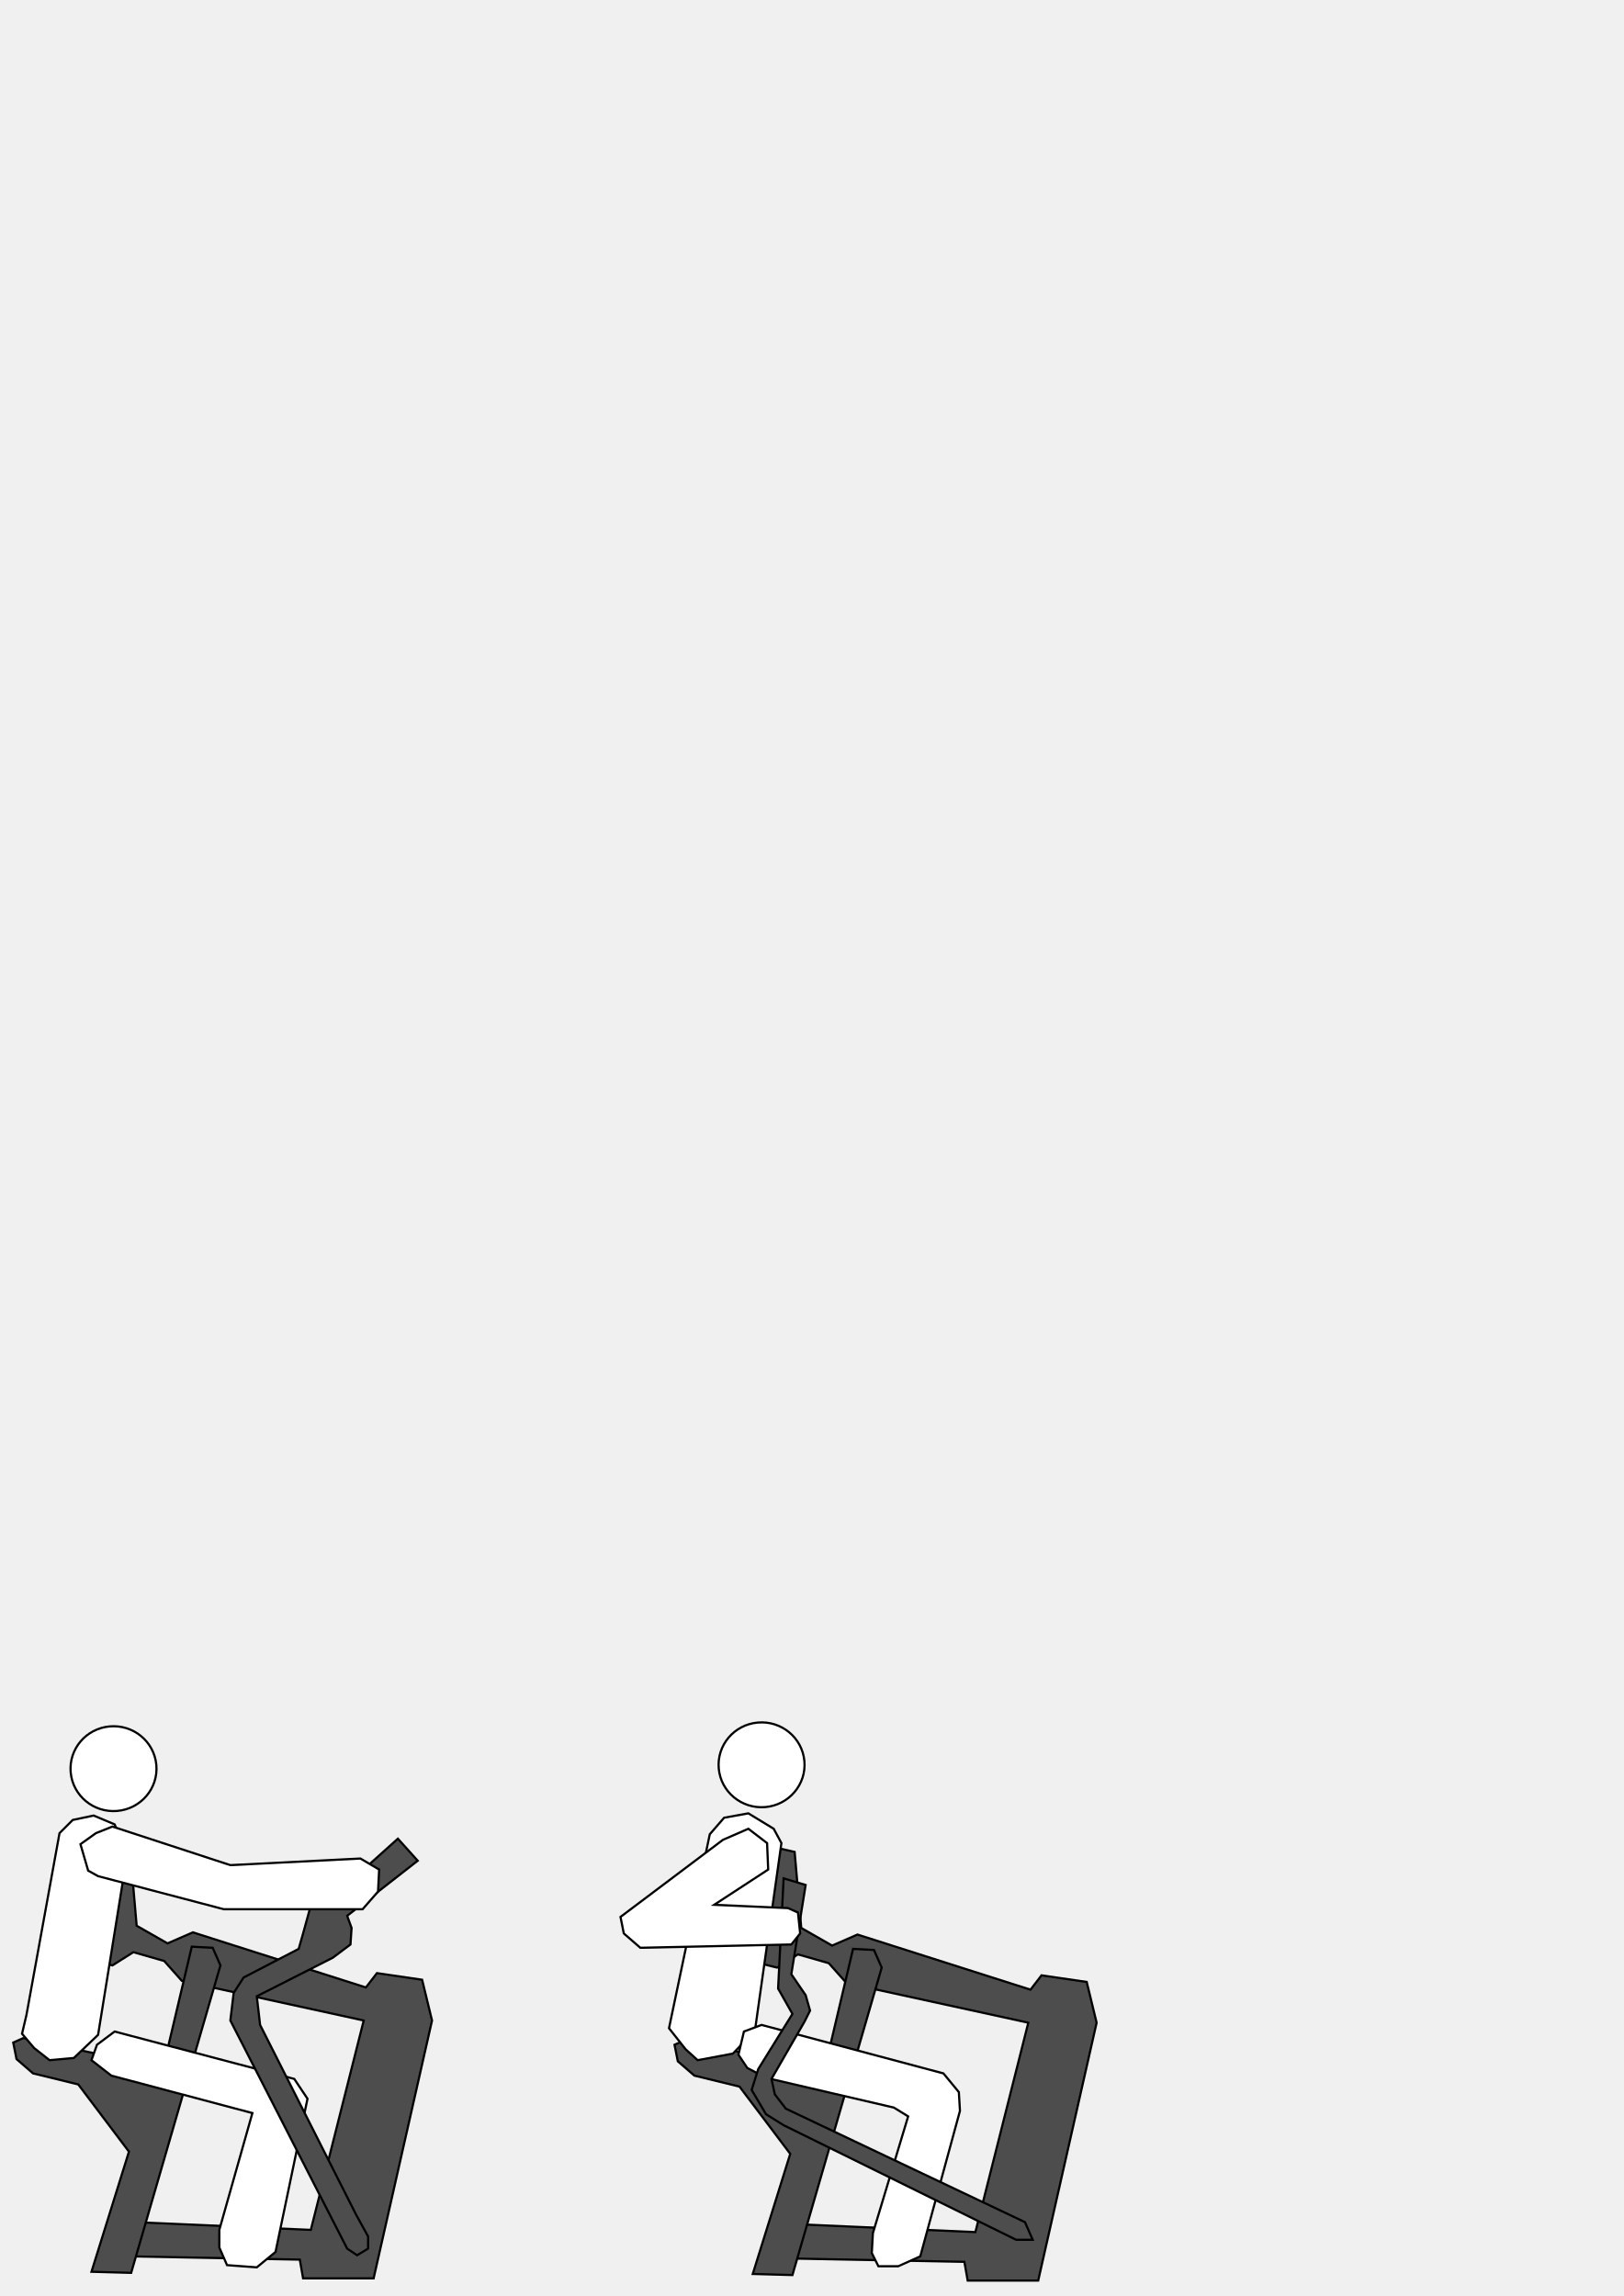
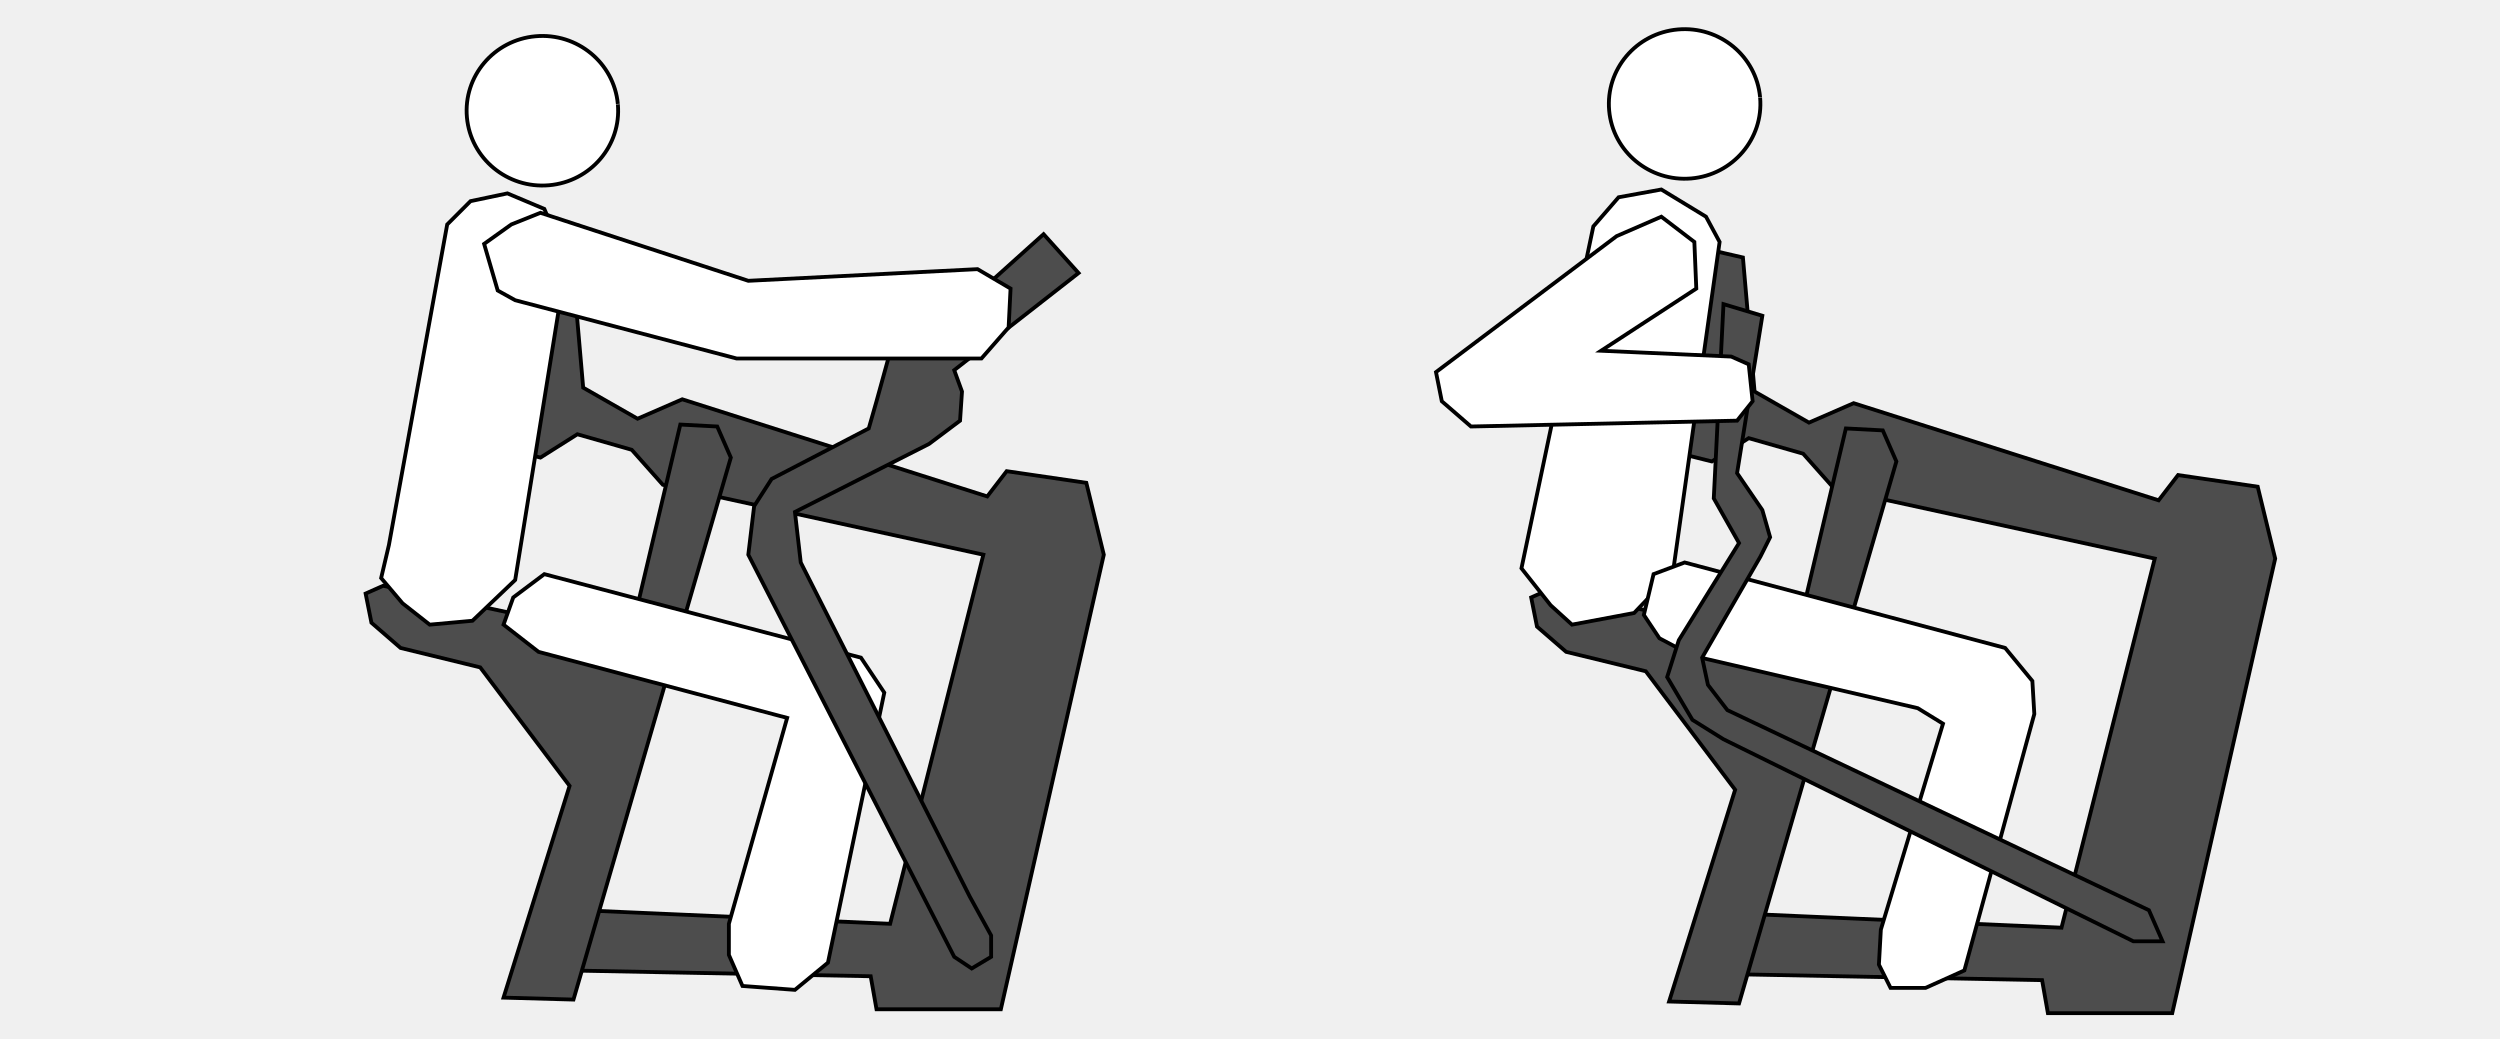
- <svg xmlns="http://www.w3.org/2000/svg" width="744.094" height="1052.362" id="svg2" version="1.1">
-   <defs id="defs4" />
-   <g id="layer3">
-     <path style="fill:#4d4d4d;stroke:#000000;stroke-width:1px;stroke-linecap:butt;stroke-linejoin:miter;stroke-opacity:1" d="m 43.437,898.819 9.596,-52.528 6.566,1.515 3.03,34.85 14.142,8.081 11.617,-5.051 79.297,25.254 5.051,-6.566 20.708,3.03 4.546,18.688 -26.769,118.188 -32.325,0 -1.515,-8.586 -78.792,-1.515 -2.525,-11.617 6.061,-4.041 80.307,3.535 24.244,-95.965 -83.338,-18.183 -8.081,-9.091 -14.142,-4.041 -9.596,6.061 z" id="path3595" />
-     <path style="fill:#4d4d4d;stroke:#000000;stroke-width:1px;stroke-linecap:butt;stroke-linejoin:miter;stroke-opacity:1" d="m 60.104,1041.756 40.911,-140.916 -3.536,-8.081 -9.596,-0.505 -13.132,55.558 -64.145,-13.637 -4.546,2.02 1.515,7.576 7.576,6.566 20.708,5.051 23.234,30.81 -17.173,55.053 z" id="path3610" />
-     <path style="fill:#4d4d4d;stroke:#000000;stroke-width:1px;stroke-linecap:butt;stroke-linejoin:miter;stroke-opacity:1" d="m 347.998,899.829 9.596,-52.528 6.566,1.515 3.03,34.85 14.142,8.081 11.617,-5.051 79.297,25.254 5.051,-6.566 20.708,3.03 4.546,18.688 -26.769,118.188 -32.325,0 -1.515,-8.586 -78.792,-1.515 -2.525,-11.617 6.061,-4.041 80.307,3.535 24.244,-95.964 -83.338,-18.183 -8.081,-9.091 -14.142,-4.041 -9.596,6.061 z" id="path3595-9" />
-     <path style="fill:#4d4d4d;stroke:#000000;stroke-width:1px;stroke-linecap:butt;stroke-linejoin:miter;stroke-opacity:1" d="m 363.15,1042.766 40.911,-140.916 -3.536,-8.081 -9.596,-0.505 -13.132,55.558 -64.145,-13.637 -4.546,2.02 1.515,7.576 7.576,6.566 20.708,5.051 23.234,30.81 -17.173,55.053 z" id="path3610-6" />
-     <path style="fill:#ffffff;stroke:#000000;stroke-width:1px;stroke-linecap:butt;stroke-linejoin:miter;stroke-opacity:1" d="m 52.528,931.144 82.327,21.718 6.061,9.091 -14.647,70.206 -8.586,7.071 -13.637,-1.01 -3.536,-8.081 0,-8.081 15.152,-53.538 -64.65,-17.173 -9.091,-7.071 2.525,-7.071 z" id="path3670" />
-     <path style="fill:#4d4d4d;stroke:#000000;stroke-width:1px;stroke-linecap:butt;stroke-linejoin:miter;stroke-opacity:1" d="m 168.695,1030.644 -1e-5,-5.556 -5.556,-10.102 -43.942,-86.873 -1.515,-13.132 34.85,-17.678 8.081,-6.061 0.505,-7.576 -2.02,-5.556 32.325,-25.254 -9.091,-10.102 -29.799,26.769 -9.596,2.02 -4.041,14.647 -2.02,7.071 -25.254,13.132 -4.546,7.071 -1.515,12.627 53.538,104.551 4.546,3.03 z" id="path3642" />
-     <path style="fill:#ffffff;fill-opacity:1;stroke:#000000;stroke-width:1;stroke-linecap:round;stroke-linejoin:round;stroke-miterlimit:4;stroke-opacity:1;stroke-dasharray:none" id="path3646" d="m 112.052,802.93 a 19.698,19.445 0 1 1 -0.009,-0.1" transform="translate(-40.4061,6.060915)" />
-     <path transform="translate(256.5788,4.293159)" style="fill:#ffffff;fill-opacity:1;stroke:#000000;stroke-width:1;stroke-linecap:round;stroke-linejoin:round;stroke-miterlimit:4;stroke-opacity:1;stroke-dasharray:none" id="path3646-6" d="m 112.052,802.93 a 19.698,19.445 0 1 1 -0.009,-0.1" />
-     <path style="fill:#ffffff;stroke:#000000;stroke-width:1px;stroke-linecap:butt;stroke-linejoin:miter;stroke-opacity:1" d="m 27.274,840.23 6.061,-6.061 9.596,-2.02 9.596,4.041 3.03,7.071 2.02,11.112 -12.627,78.287 -11.112,10.607 -11.112,1.01 -7.071,-5.556 -5.556,-6.566 2.02,-8.586 z" id="path3666" />
-     <path style="fill:#ffffff;stroke:#000000;stroke-width:1px;stroke-linecap:butt;stroke-linejoin:miter;stroke-opacity:1" d="m 36.871,845.281 3.536,12.122 4.546,2.525 57.579,15.152 63.64,0 7.071,-8.081 0.505,-10.102 -8.586,-5.051 -59.599,3.03 -54.043,-17.678 -7.576,3.03 z" id="path3672" />
-     <path style="fill:#ffffff;stroke:#000000;stroke-width:1px;stroke-linecap:butt;stroke-linejoin:miter;stroke-opacity:1" d="m 325.269,840.735 6.566,-7.576 11.112,-2.02 11.617,7.071 3.536,6.566 -12.122,85.863 -10.102,10.607 -16.162,3.03 -5.556,-5.051 -7.576,-9.596 z" id="path3674" />
-     <path style="fill:#ffffff;stroke:#000000;stroke-width:1px;stroke-linecap:butt;stroke-linejoin:miter;stroke-opacity:1" d="m 432.345,950.337 7.071,8.586 0.505,8.586 -18.183,66.67 -10.102,4.546 -9.091,0 -3.03,-6.061 0.505,-9.091 16.162,-53.538 -6.566,-4.041 -58.589,-13.637 -8.586,-4.546 -4.041,-6.061 2.525,-10.607 8.081,-3.03 z" id="path3678" />
-     <path style="fill:#4d4d4d;stroke:#000000;stroke-width:1px;stroke-linecap:butt;stroke-linejoin:miter;stroke-opacity:1" d="m 473.256,1026.603 -3.536,-8.081 -109.602,-52.023 -5.051,-6.566 -1.515,-7.071 15.152,-26.264 2.525,-5.051 -2.02,-7.071 -6.566,-9.596 6.566,-40.911 -10.102,-3.03 -2.525,50.508 6.566,11.617 -15.657,25.254 -3.03,9.596 6.566,11.112 8.081,5.051 106.571,52.528 z" id="path3644" />
-     <path style="fill:#ffffff;stroke:#000000;stroke-width:1px;stroke-linecap:butt;stroke-linejoin:miter;stroke-opacity:1" d="m 331.33,843.261 11.617,-5.051 8.586,6.566 0.505,12.122 -24.749,16.162 33.84,1.515 4.546,2.02 1.01,9.596 -4.041,5.051 -69.195,1.515 -7.576,-6.566 -1.515,-7.576 z" id="path3676" />
-   </g>
+ <svg xmlns="http://www.w3.org/2000/svg" width="650" height="270" id="svg2">
+   <style type="text/css">
+ 		.equipment {fill:#4d4d4d;stroke:#000000;stroke-opacity:1}
+ 		.body { fill:#ffffff;stroke:#000000;stroke-opacity:1 }
+ 		.arrow { fill:#ff0000;stroke:#000000;stroke-opacity:1 }
+ 	</style>
+   <path id="path3595" class="equipment" d="m 132.435,116.951 9.596,-52.528 6.566,1.515 3.03,34.85 14.142,8.081 11.617,-5.051 79.297,25.254 5.051,-6.566 20.708,3.03 4.546,18.688 -26.769,118.188 -32.325,0 -1.515,-8.586 -78.792,-1.515 -2.525,-11.617 6.061,-4.041 80.307,3.535 24.244,-95.965 -83.338,-18.183 -8.081,-9.091 -14.142,-4.041 -9.596,6.061 z" />
+   <path id="path3610" class="equipment" d="m 149.102,259.888 40.911,-140.916 -3.536,-8.081 -9.596,-0.505 -13.132,55.558 -64.145,-13.637 -4.546,2.02 1.515,7.576 7.576,6.566 20.708,5.051 23.234,30.81 -17.173,55.053 z" />
+   <path id="path3595-9" class="equipment" d="m 436.996,117.961 9.596,-52.528 6.566,1.515 3.03,34.85 14.142,8.081 11.617,-5.051 79.297,25.254 5.051,-6.566 20.708,3.03 4.546,18.688 -26.769,118.188 -32.325,0 -1.515,-8.586 -78.792,-1.515 -2.525,-11.617 6.061,-4.041 80.307,3.535 24.244,-95.964 -83.338,-18.183 -8.081,-9.091 -14.142,-4.041 -9.596,6.061 z" />
+   <path id="path3610-6" class="equipment" d="m 452.148,260.898 40.911,-140.916 -3.536,-8.081 -9.596,-0.505 -13.132,55.558 -64.145,-13.637 -4.546,2.02 1.515,7.576 7.576,6.566 20.708,5.051 23.234,30.81 -17.173,55.053 z" />
+   <path id="path3670" class="body" d="m 141.526,149.276 82.327,21.718 6.061,9.091 -14.647,70.206 -8.586,7.071 -13.637,-1.01 -3.536,-8.081 0,-8.081 15.152,-53.538 -64.65,-17.173 -9.091,-7.071 2.525,-7.071 z" />
+   <path id="path3642" class="equipment" d="m 257.694,248.776 -10e-6,-5.556 -5.556,-10.102 -43.942,-86.873 -1.515,-13.132 34.85,-17.678 8.081,-6.061 0.505,-7.576 -2.02,-5.556 32.325,-25.254 -9.091,-10.102 -29.799,26.769 -9.596,2.02 -4.041,14.647 -2.02,7.071 -25.254,13.132 -4.546,7.071 -1.515,12.627 53.538,104.551 4.546,3.03 z" />
+   <path id="path3646" class="body" d="m 160.644,27.124 a 19.698,19.445 0 1 1 -0.009,-0.1" />
+   <path id="path3646-6" class="body" d="m 457.629,25.356 a 19.698,19.445 0 1 1 -0.009,-0.1" />
+   <path id="path3666" class="body" d="m 116.272,58.362 6.061,-6.061 9.596,-2.02 9.596,4.041 3.03,7.071 2.02,11.112 -12.627,78.287 -11.112,10.607 -11.112,1.01 -7.071,-5.556 -5.556,-6.566 2.02,-8.586 z" />
+   <path id="path3672" class="body" d="m 125.869,63.413 3.536,12.122 4.546,2.525 57.579,15.152 63.64,0 7.071,-8.081 0.505,-10.102 -8.586,-5.051 -59.599,3.03 -54.043,-17.678 -7.576,3.03 z" />
+   <path id="path3674" class="body" d="m 414.267,58.867 6.566,-7.576 11.112,-2.02 11.617,7.071 3.536,6.566 -12.122,85.863 -10.102,10.607 -16.162,3.03 -5.556,-5.051 -7.576,-9.596 z" />
+   <path id="path3678" class="body" d="m 521.344,168.469 7.071,8.586 0.505,8.586 -18.183,66.67 -10.102,4.546 -9.091,0 -3.03,-6.061 0.505,-9.091 16.162,-53.538 -6.566,-4.041 -58.589,-13.637 -8.586,-4.546 -4.041,-6.061 2.525,-10.607 8.081,-3.03 z" />
+   <path id="path3644" class="equipment" d="m 562.255,244.735 -3.536,-8.081 -109.602,-52.023 -5.051,-6.566 -1.515,-7.071 15.152,-26.264 2.525,-5.051 -2.02,-7.071 -6.566,-9.596 6.566,-40.911 -10.102,-3.03 -2.525,50.508 6.566,11.617 -15.657,25.254 -3.03,9.596 6.566,11.112 8.081,5.051 106.571,52.528 z" />
+   <path id="path3676" class="body" d="m 420.328,61.393 11.617,-5.051 8.586,6.566 0.505,12.122 -24.749,16.162 33.84,1.515 4.546,2.02 1.01,9.596 -4.041,5.051 -69.195,1.515 -7.576,-6.566 -1.515,-7.576 z" />
</svg>
